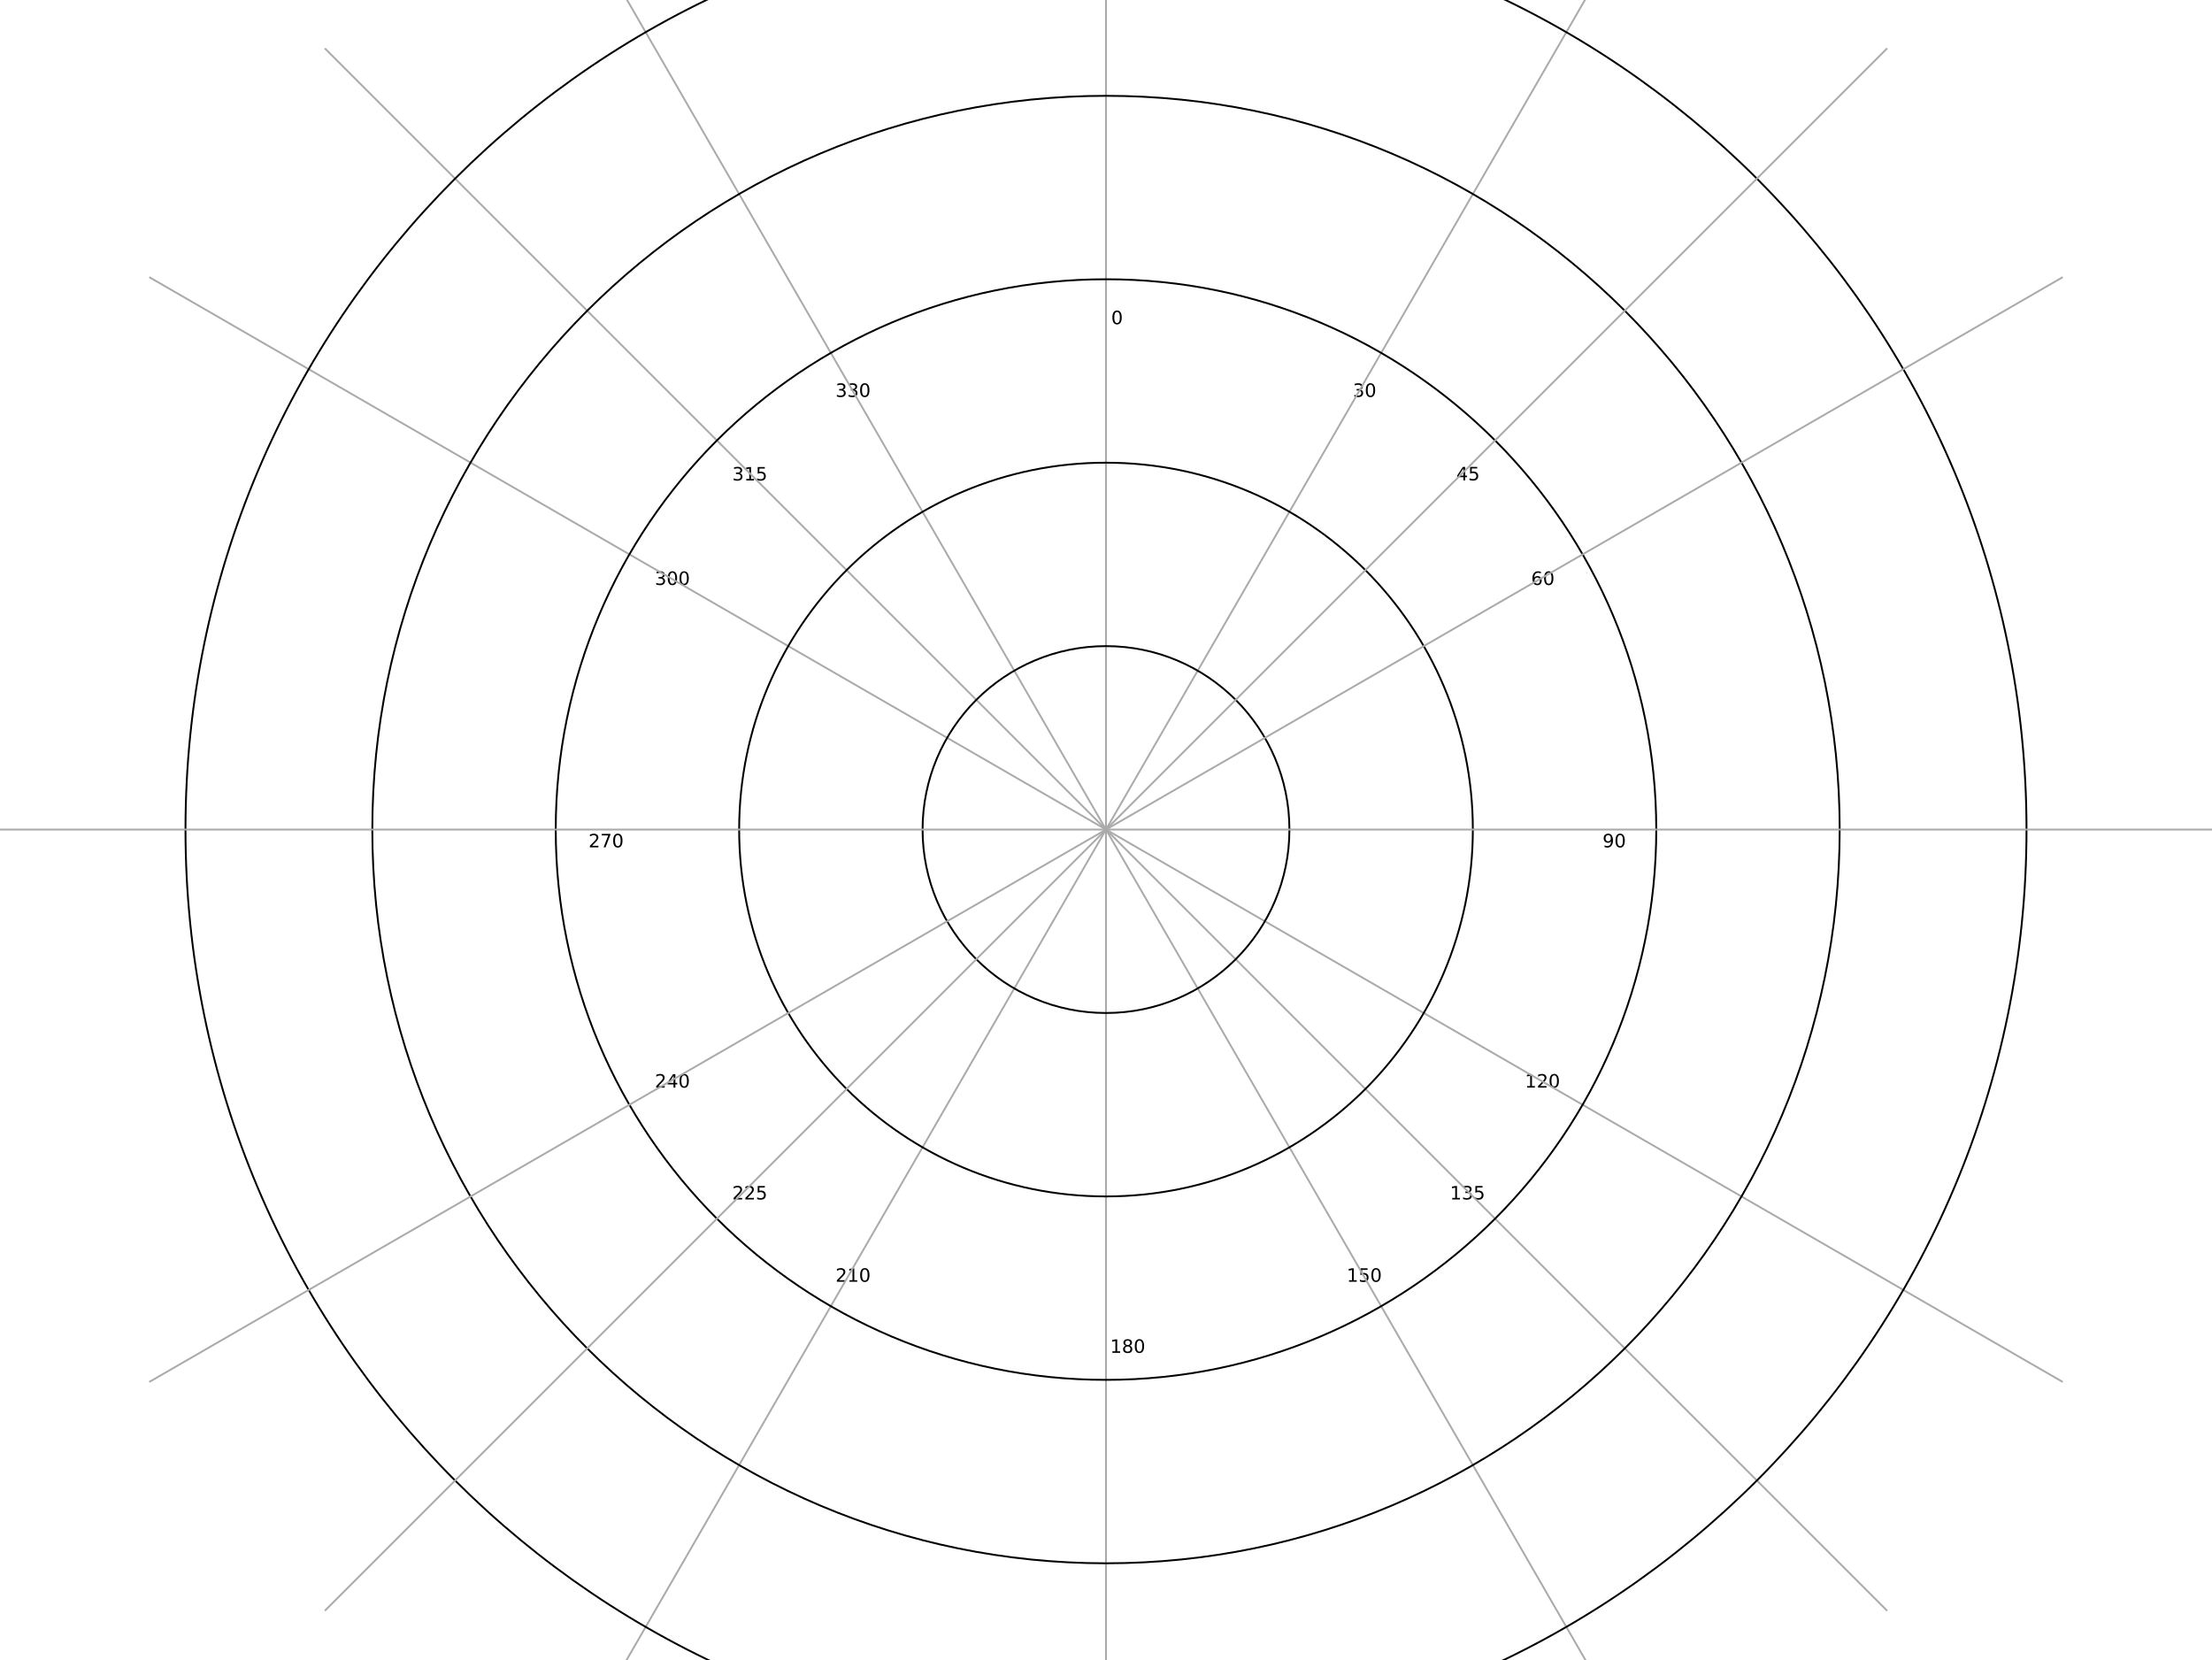
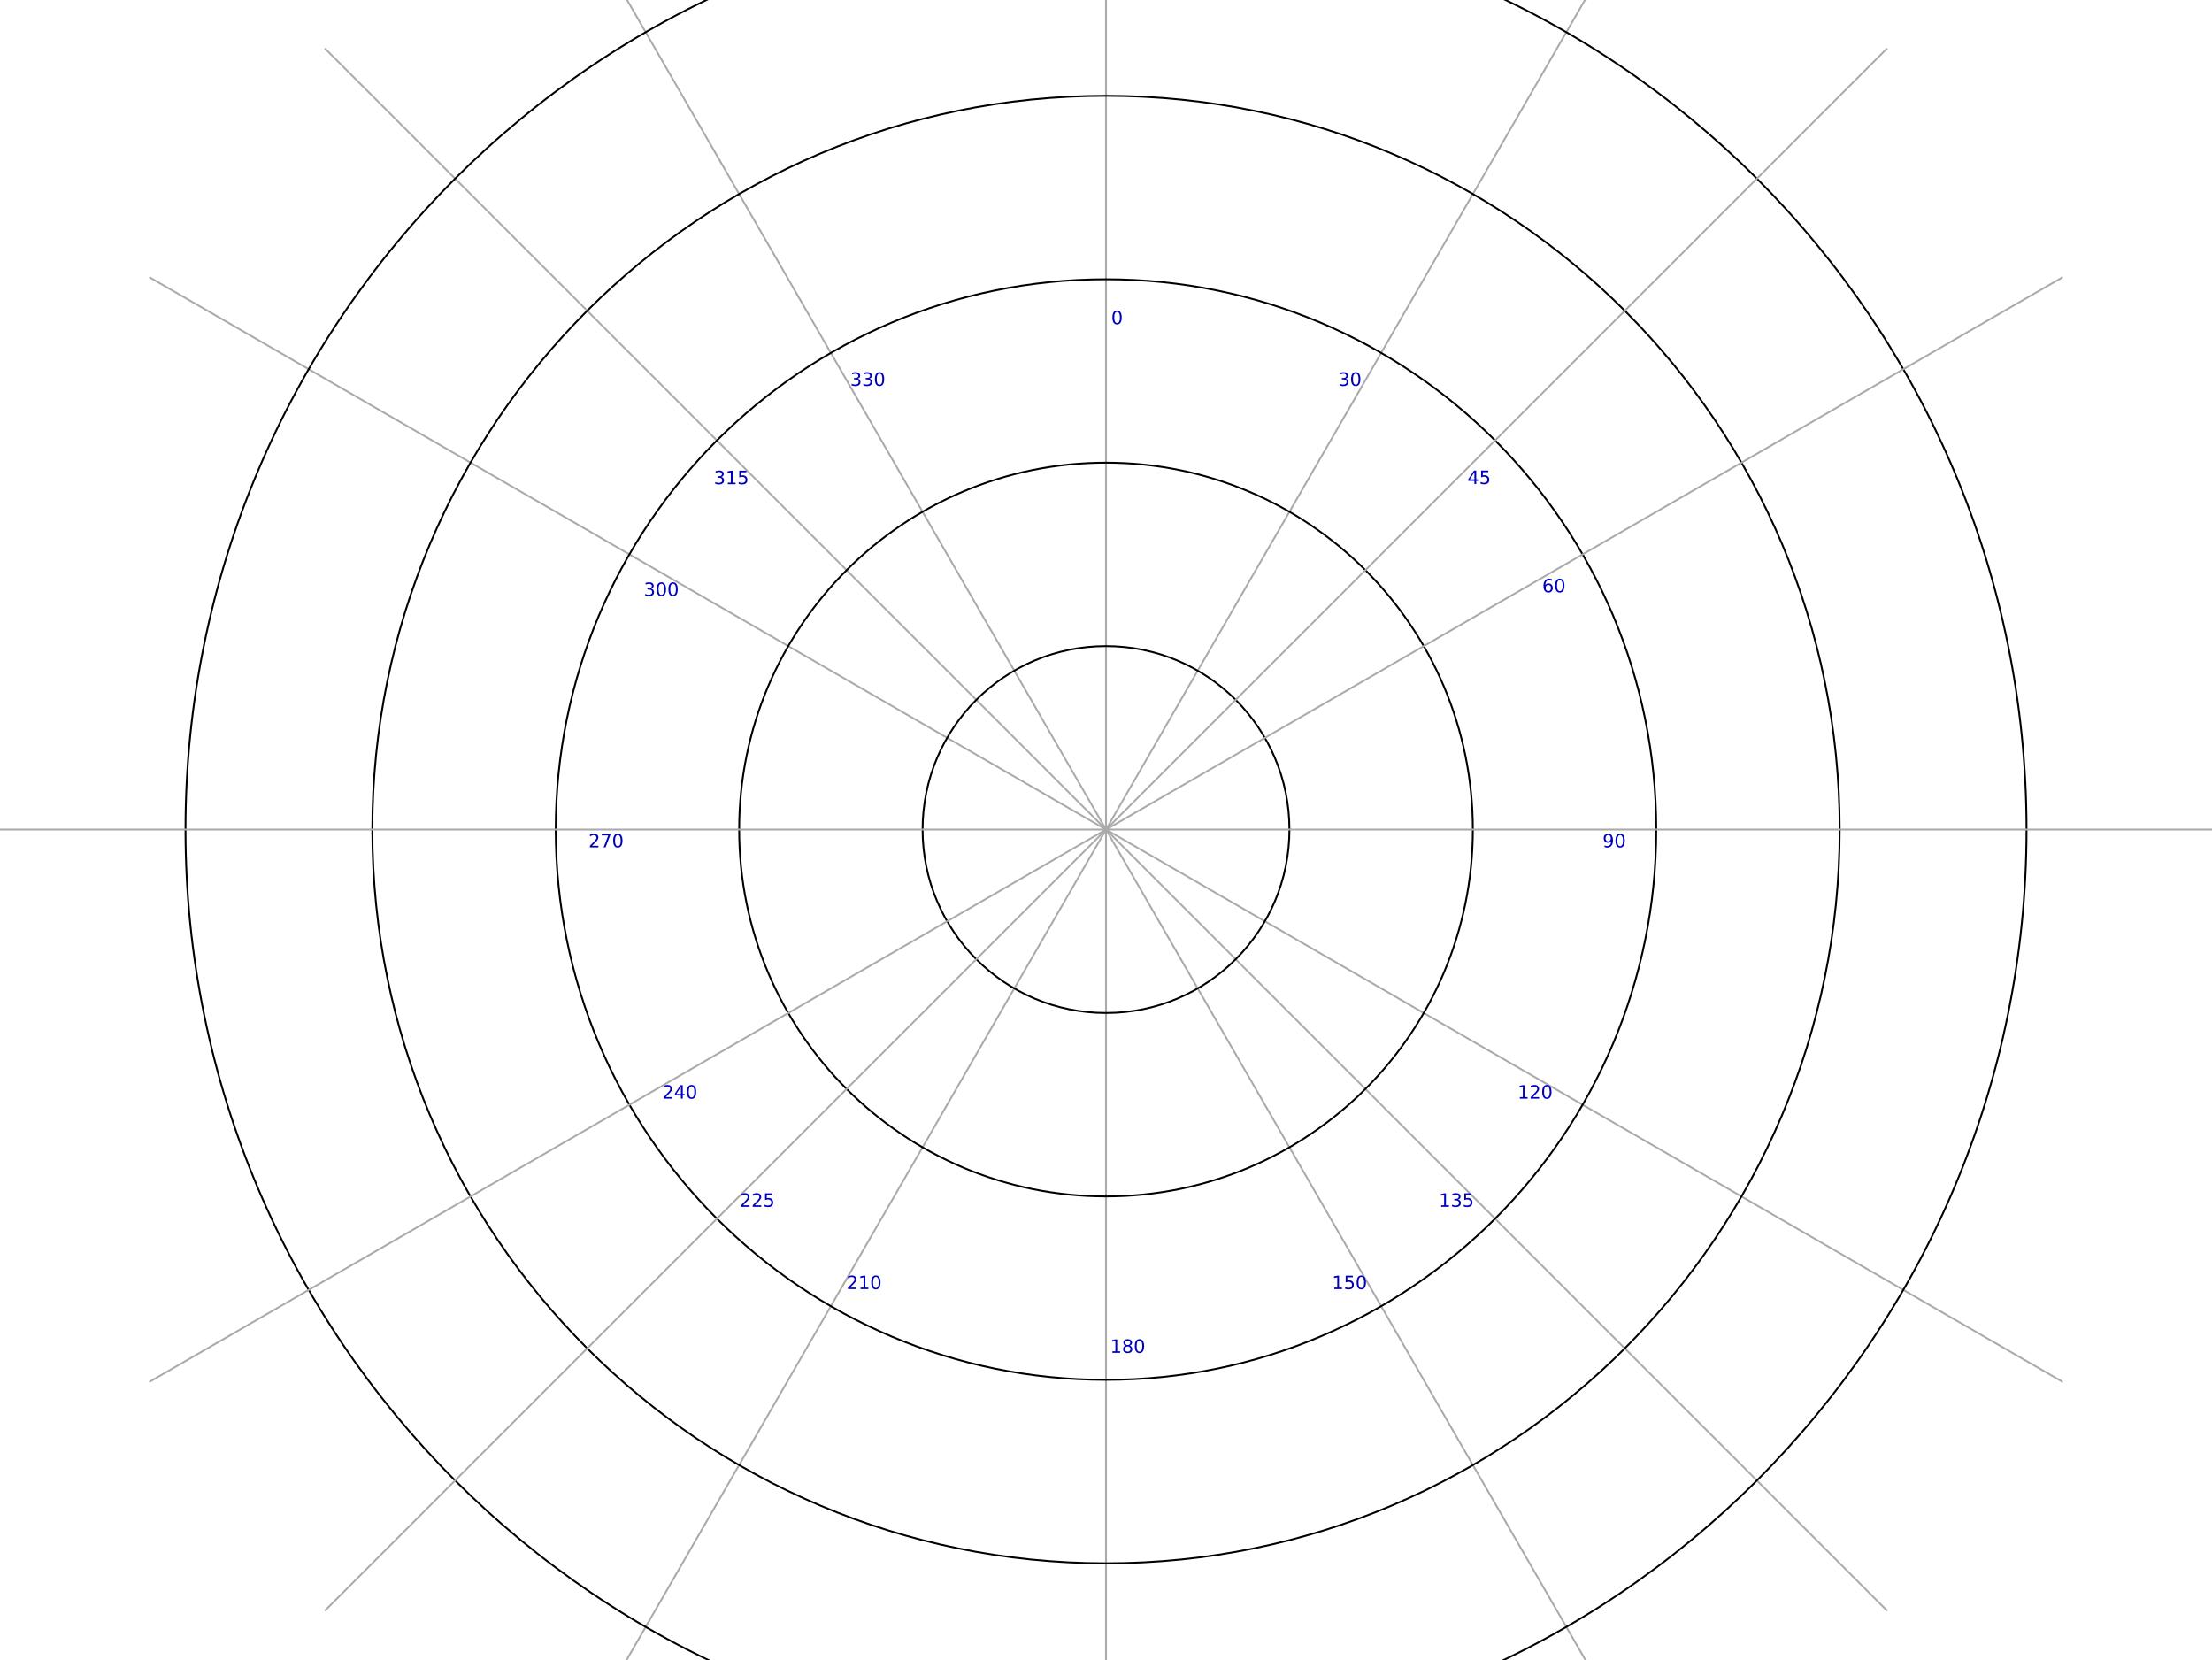
<svg xmlns="http://www.w3.org/2000/svg" version="1.0" width="1200" height="900" id="svg2">
-   <text x="602.821" y="175.858" id="text3003" xml:space="preserve" style="font-size:40px;font-style:normal;font-weight:normal;line-height:125%;fill:#000000;fill-opacity:1;stroke:none;font-family:Bitstream Vera Sans">
-     <tspan x="602.821" y="175.858" id="tspan3005" style="font-size:10px;font-style:normal;font-variant:normal;font-weight:normal;font-stretch:normal;text-align:start;line-height:125%;writing-mode:lr-tb;text-anchor:start;font-family:DejaVu Sans;-inkscape-font-specification:DejaVu Sans">0</tspan>
-   </text>
-   <text x="869.37" y="459.64" id="text3003-4" xml:space="preserve" style="font-size:40px;font-style:normal;font-weight:normal;line-height:125%;fill:#000000;fill-opacity:1;stroke:none;font-family:Bitstream Vera Sans">
-     <tspan x="869.37" y="459.64" id="tspan3005-7" style="font-size:10px;font-style:normal;font-variant:normal;font-weight:normal;font-stretch:normal;text-align:start;line-height:125%;writing-mode:lr-tb;text-anchor:start;font-family:DejaVu Sans;-inkscape-font-specification:DejaVu Sans">90</tspan>
-   </text>
-   <text x="602.234" y="733.858" id="text3003-5" xml:space="preserve" style="font-size:40px;font-style:normal;font-weight:normal;line-height:125%;fill:#000000;fill-opacity:1;stroke:none;font-family:Bitstream Vera Sans">
-     <tspan x="602.234" y="733.858" id="tspan3005-6" style="font-size:10px;font-style:normal;font-variant:normal;font-weight:normal;font-stretch:normal;text-align:start;line-height:125%;writing-mode:lr-tb;text-anchor:start;font-family:DejaVu Sans;-inkscape-font-specification:DejaVu Sans">180</tspan>
-   </text>
-   <text x="319.268" y="459.64" id="text3003-3" xml:space="preserve" style="font-size:40px;font-style:normal;font-weight:normal;line-height:125%;fill:#000000;fill-opacity:1;stroke:none;font-family:Bitstream Vera Sans">
-     <tspan x="319.268" y="459.64" id="tspan3005-74" style="font-size:10px;font-style:normal;font-variant:normal;font-weight:normal;font-stretch:normal;text-align:start;line-height:125%;writing-mode:lr-tb;text-anchor:start;font-family:DejaVu Sans;-inkscape-font-specification:DejaVu Sans">270</tspan>
-   </text>
-   <text x="733.938" y="215.307" id="text3003-52" xml:space="preserve" style="font-size:40px;font-style:normal;font-weight:normal;line-height:125%;fill:#000000;fill-opacity:1;stroke:none;font-family:Bitstream Vera Sans">
-     <tspan x="733.938" y="215.307" id="tspan3005-5" style="font-size:10px;font-style:normal;font-variant:normal;font-weight:normal;font-stretch:normal;text-align:start;line-height:125%;writing-mode:lr-tb;text-anchor:start;font-family:DejaVu Sans;-inkscape-font-specification:DejaVu Sans">30</tspan>
-   </text>
-   <text x="830.637" y="317.307" id="text3003-7" xml:space="preserve" style="font-size:40px;font-style:normal;font-weight:normal;line-height:125%;fill:#000000;fill-opacity:1;stroke:none;font-family:Bitstream Vera Sans">
-     <tspan x="830.637" y="317.307" id="tspan3005-4" style="font-size:10px;font-style:normal;font-variant:normal;font-weight:normal;font-stretch:normal;text-align:start;line-height:125%;writing-mode:lr-tb;text-anchor:start;font-family:DejaVu Sans;-inkscape-font-specification:DejaVu Sans">60</tspan>
-   </text>
-   <text x="790.075" y="260.574" id="text3003-0" xml:space="preserve" style="font-size:40px;font-style:normal;font-weight:normal;line-height:125%;fill:#000000;fill-opacity:1;stroke:none;font-family:Bitstream Vera Sans">
-     <tspan x="790.075" y="260.574" id="tspan3005-78" style="font-size:10px;font-style:normal;font-variant:normal;font-weight:normal;font-stretch:normal;text-align:start;line-height:125%;writing-mode:lr-tb;text-anchor:start;font-family:DejaVu Sans;-inkscape-font-specification:DejaVu Sans">45</tspan>
-   </text>
-   <text x="355.238" y="317.307" id="text3003-52-6" xml:space="preserve" style="font-size:40px;font-style:normal;font-weight:normal;line-height:125%;fill:#000000;fill-opacity:1;stroke:none;font-family:Bitstream Vera Sans">
-     <tspan x="355.238" y="317.307" id="tspan3005-5-8" style="font-size:10px;font-style:normal;font-variant:normal;font-weight:normal;font-stretch:normal;text-align:start;line-height:125%;writing-mode:lr-tb;text-anchor:start;font-family:DejaVu Sans;-inkscape-font-specification:DejaVu Sans">300</tspan>
-   </text>
-   <text x="453.238" y="215.307" id="text3003-7-8" xml:space="preserve" style="font-size:40px;font-style:normal;font-weight:normal;line-height:125%;fill:#000000;fill-opacity:1;stroke:none;font-family:Bitstream Vera Sans">
-     <tspan x="453.238" y="215.307" id="tspan3005-4-4" style="font-size:10px;font-style:normal;font-variant:normal;font-weight:normal;font-stretch:normal;text-align:start;line-height:125%;writing-mode:lr-tb;text-anchor:start;font-family:DejaVu Sans;-inkscape-font-specification:DejaVu Sans">330</tspan>
-   </text>
-   <text x="397.238" y="260.64" id="text3003-0-3" xml:space="preserve" style="font-size:40px;font-style:normal;font-weight:normal;line-height:125%;fill:#000000;fill-opacity:1;stroke:none;font-family:Bitstream Vera Sans">
-     <tspan x="397.238" y="260.64" id="tspan3005-78-1" style="font-size:10px;font-style:normal;font-variant:normal;font-weight:normal;font-stretch:normal;text-align:start;line-height:125%;writing-mode:lr-tb;text-anchor:start;font-family:DejaVu Sans;-inkscape-font-specification:DejaVu Sans">315</tspan>
-   </text>
-   <text x="355.253" y="589.973" id="text3003-52-9" xml:space="preserve" style="font-size:40px;font-style:normal;font-weight:normal;line-height:125%;fill:#000000;fill-opacity:1;stroke:none;font-family:Bitstream Vera Sans">
-     <tspan x="355.253" y="589.973" id="tspan3005-5-2" style="font-size:10px;font-style:normal;font-variant:normal;font-weight:normal;font-stretch:normal;text-align:start;line-height:125%;writing-mode:lr-tb;text-anchor:start;font-family:DejaVu Sans;-inkscape-font-specification:DejaVu Sans">240</tspan>
-   </text>
-   <text x="453.253" y="695.307" id="text3003-7-0" xml:space="preserve" style="font-size:40px;font-style:normal;font-weight:normal;line-height:125%;fill:#000000;fill-opacity:1;stroke:none;font-family:Bitstream Vera Sans">
-     <tspan x="453.253" y="695.307" id="tspan3005-4-6" style="font-size:10px;font-style:normal;font-variant:normal;font-weight:normal;font-stretch:normal;text-align:start;line-height:125%;writing-mode:lr-tb;text-anchor:start;font-family:DejaVu Sans;-inkscape-font-specification:DejaVu Sans">210</tspan>
-   </text>
-   <text x="397.253" y="650.64" id="text3003-0-8" xml:space="preserve" style="font-size:40px;font-style:normal;font-weight:normal;line-height:125%;fill:#000000;fill-opacity:1;stroke:none;font-family:Bitstream Vera Sans">
-     <tspan x="397.253" y="650.64" id="tspan3005-78-9" style="font-size:10px;font-style:normal;font-variant:normal;font-weight:normal;font-stretch:normal;text-align:start;line-height:125%;writing-mode:lr-tb;text-anchor:start;font-family:DejaVu Sans;-inkscape-font-specification:DejaVu Sans">225</tspan>
-   </text>
-   <text x="730.586" y="695.307" id="text3003-52-66" xml:space="preserve" style="font-size:40px;font-style:normal;font-weight:normal;line-height:125%;fill:#000000;fill-opacity:1;stroke:none;font-family:Bitstream Vera Sans">
-     <tspan x="730.586" y="695.307" id="tspan3005-5-4" style="font-size:10px;font-style:normal;font-variant:normal;font-weight:normal;font-stretch:normal;text-align:start;line-height:125%;writing-mode:lr-tb;text-anchor:start;font-family:DejaVu Sans;-inkscape-font-specification:DejaVu Sans">150</tspan>
-   </text>
-   <text x="827.253" y="589.973" id="text3003-7-9" xml:space="preserve" style="font-size:40px;font-style:normal;font-weight:normal;line-height:125%;fill:#000000;fill-opacity:1;stroke:none;font-family:Bitstream Vera Sans">
-     <tspan x="827.253" y="589.973" id="tspan3005-4-5" style="font-size:10px;font-style:normal;font-variant:normal;font-weight:normal;font-stretch:normal;text-align:start;line-height:125%;writing-mode:lr-tb;text-anchor:start;font-family:DejaVu Sans;-inkscape-font-specification:DejaVu Sans">120</tspan>
-   </text>
-   <text x="786.586" y="650.64" id="text3003-0-0" xml:space="preserve" style="font-size:40px;font-style:normal;font-weight:normal;line-height:125%;fill:#000000;fill-opacity:1;stroke:none;font-family:Bitstream Vera Sans">
-     <tspan x="786.586" y="650.64" id="tspan3005-78-4" style="font-size:10px;font-style:normal;font-variant:normal;font-weight:normal;font-stretch:normal;text-align:start;line-height:125%;writing-mode:lr-tb;text-anchor:start;font-family:DejaVu Sans;-inkscape-font-specification:DejaVu Sans">135</tspan>
-   </text>
  <defs id="defs4" />
  <path d="M 899.667,-69.039 300.333,969.039" id="path3403" style="fill:none;stroke:#aaaaaa;stroke-width:1;stroke-miterlimit:4;stroke-opacity:1;stroke-dasharray:none" />
  <path d="m 600,-149.334 0,1198.668" id="path69" style="fill:none;stroke:#aaaaaa;stroke-width:1;stroke-miterlimit:4;stroke-opacity:1;stroke-dasharray:none" />
  <path d="M 300.333,-69.039 899.667,969.039" id="path3397" style="fill:none;stroke:#aaaaaa;stroke-width:1;stroke-miterlimit:4;stroke-opacity:1;stroke-dasharray:none" />
  <path d="m 176.207,26.207 847.586,847.586" id="path3405" style="fill:none;stroke:#aaaaaa;stroke-width:1;stroke-miterlimit:4;stroke-opacity:1;stroke-dasharray:none" />
  <path d="M 80.961,150.333 1119.039,749.667" id="path3399" style="fill:none;stroke:#aaaaaa;stroke-width:1;stroke-miterlimit:4;stroke-opacity:1;stroke-dasharray:none" />
  <path d="m 881.149,435.727 c 0,194.539 -157.223,352.244 -351.167,352.244 -193.944,0 -351.167,-157.705 -351.167,-352.244 0,-194.539 157.223,-352.244 351.167,-352.244 193.944,0 351.167,157.705 351.167,352.244 l 0,0 z" transform="matrix(1.13342,0,0,1.129954,-0.6921025,-42.35137)" id="path2537" style="fill:none;stroke:#000000;stroke-width:0.884;stroke-linecap:square;stroke-linejoin:miter;stroke-miterlimit:4;stroke-opacity:1;stroke-dasharray:none" />
  <path d="m 881.149,435.727 c 0,194.539 -157.223,352.244 -351.167,352.244 -193.944,0 -351.167,-157.705 -351.167,-352.244 0,-194.539 157.223,-352.244 351.167,-352.244 193.944,0 351.167,157.705 351.167,352.244 l 0,0 z" transform="matrix(0.8500647,0,0,0.8474652,149.481,80.73644)" id="path3311" style="fill:none;stroke:#000000;stroke-width:1.178;stroke-linecap:square;stroke-linejoin:miter;stroke-miterlimit:4;stroke-opacity:1;stroke-dasharray:none" />
  <path d="m 881.149,435.727 c 0,194.539 -157.223,352.244 -351.167,352.244 -193.944,0 -351.167,-157.705 -351.167,-352.244 0,-194.539 157.223,-352.244 351.167,-352.244 193.944,0 351.167,157.705 351.167,352.244 l 0,0 z" transform="matrix(0.5667098,0,0,0.5649768,299.654,203.8243)" id="path3313" style="fill:none;stroke:#000000;stroke-width:1.767;stroke-linecap:square;stroke-linejoin:miter;stroke-miterlimit:4;stroke-opacity:1;stroke-dasharray:none" />
  <path d="m 881.149,435.727 c 0,194.539 -157.223,352.244 -351.167,352.244 -193.944,0 -351.167,-157.705 -351.167,-352.244 0,-194.539 157.223,-352.244 351.167,-352.244 193.944,0 351.167,157.705 351.167,352.244 l 0,0 z" transform="matrix(0.2833549,0,0,0.2824884,449.827,326.9121)" id="path3315" style="fill:none;stroke:#000000;stroke-width:3.535;stroke-linecap:square;stroke-linejoin:miter;stroke-miterlimit:4;stroke-opacity:1;stroke-dasharray:none" />
  <path d="m 881.149,435.727 c 0,194.539 -157.223,352.244 -351.167,352.244 -193.944,0 -351.167,-157.705 -351.167,-352.244 0,-194.539 157.223,-352.244 351.167,-352.244 193.944,0 351.167,157.705 351.167,352.244 l 0,0 z" transform="matrix(1.422038,0,0,1.417689,-153.6545,-167.7255)" id="path3395" style="fill:none;stroke:#000000;stroke-width:0.704;stroke-linecap:square;stroke-linejoin:miter;stroke-miterlimit:4;stroke-opacity:1;stroke-dasharray:none" />
  <path d="m 0,450 1200,0" id="path49" style="fill:none;stroke:#aaaaaa;stroke-width:1px;stroke-opacity:1" />
  <path d="M 80.961,749.667 1119.039,150.333" id="path3401" style="fill:none;stroke:#aaaaaa;stroke-width:1;stroke-miterlimit:4;stroke-opacity:1;stroke-dasharray:none" />
  <path d="M 1023.793,26.207 176.207,873.793" id="path3407" style="fill:none;stroke:#aaaaaa;stroke-width:1;stroke-miterlimit:4;stroke-opacity:1;stroke-dasharray:none" />
+   <text x="602.821" y="175.858" id="text3003" xml:space="preserve" style="font-size:40px;font-style:normal;font-weight:normal;line-height:125%;fill:#0000c0;fill-opacity:1;stroke:none;font-family:DejaVu Sans">
+     <tspan x="602.821" y="175.858" id="tspan3005" style="font-size:10px;font-style:normal;font-variant:normal;font-weight:normal;font-stretch:normal;text-align:start;line-height:125%;writing-mode:lr-tb;text-anchor:start;font-family:DejaVu Sans;-inkscape-font-specification:DejaVu Sans">0</tspan>
+   </text>
+   <text x="869.37" y="459.64" id="text3003-4" xml:space="preserve" style="font-size:40px;font-style:normal;font-weight:normal;line-height:125%;fill:#0000c0;fill-opacity:1;stroke:none;font-family:DejaVu Sans">
+     <tspan x="869.37" y="459.64" id="tspan3005-7" style="font-size:10px;font-style:normal;font-variant:normal;font-weight:normal;font-stretch:normal;text-align:start;line-height:125%;writing-mode:lr-tb;text-anchor:start;font-family:DejaVu Sans;-inkscape-font-specification:DejaVu Sans">90</tspan>
+   </text>
+   <text x="602.234" y="733.858" id="text3003-5" xml:space="preserve" style="font-size:40px;font-style:normal;font-weight:normal;line-height:125%;fill:#0000c0;fill-opacity:1;stroke:none;font-family:DejaVu Sans">
+     <tspan x="602.234" y="733.858" id="tspan3005-6" style="font-size:10px;font-style:normal;font-variant:normal;font-weight:normal;font-stretch:normal;text-align:start;line-height:125%;writing-mode:lr-tb;text-anchor:start;font-family:DejaVu Sans;-inkscape-font-specification:DejaVu Sans">180</tspan>
+   </text>
+   <text x="319.268" y="459.64" id="text3003-3" xml:space="preserve" style="font-size:40px;font-style:normal;font-weight:normal;line-height:125%;fill:#0000c0;fill-opacity:1;stroke:none;font-family:DejaVu Sans">
+     <tspan x="319.268" y="459.64" id="tspan3005-74" style="font-size:10px;font-style:normal;font-variant:normal;font-weight:normal;font-stretch:normal;text-align:start;line-height:125%;writing-mode:lr-tb;text-anchor:start;font-family:DejaVu Sans;-inkscape-font-specification:DejaVu Sans">270</tspan>
+   </text>
+   <text x="725.938" y="209.307" id="text3003-52" xml:space="preserve" style="font-size:40px;font-style:normal;font-weight:normal;line-height:125%;fill:#0000c0;fill-opacity:1;stroke:none;font-family:DejaVu Sans">
+     <tspan x="725.938" y="209.307" id="tspan3005-5" style="font-size:10px;font-style:normal;font-variant:normal;font-weight:normal;font-stretch:normal;text-align:start;line-height:125%;writing-mode:lr-tb;text-anchor:start;font-family:DejaVu Sans;-inkscape-font-specification:DejaVu Sans">30</tspan>
+   </text>
+   <text x="836.637" y="321.307" id="text3003-7" xml:space="preserve" style="font-size:40px;font-style:normal;font-weight:normal;line-height:125%;fill:#0000c0;fill-opacity:1;stroke:none;font-family:DejaVu Sans">
+     <tspan x="836.637" y="321.307" id="tspan3005-4" style="font-size:10px;font-style:normal;font-variant:normal;font-weight:normal;font-stretch:normal;text-align:start;line-height:125%;writing-mode:lr-tb;text-anchor:start;font-family:DejaVu Sans;-inkscape-font-specification:DejaVu Sans">60</tspan>
+   </text>
+   <text x="796.075" y="262.574" id="text3003-0" xml:space="preserve" style="font-size:40px;font-style:normal;font-weight:normal;line-height:125%;fill:#0000c0;fill-opacity:1;stroke:none;font-family:DejaVu Sans">
+     <tspan x="796.075" y="262.574" id="tspan3005-78" style="font-size:10px;font-style:normal;font-variant:normal;font-weight:normal;font-stretch:normal;text-align:start;line-height:125%;writing-mode:lr-tb;text-anchor:start;font-family:DejaVu Sans;-inkscape-font-specification:DejaVu Sans">45</tspan>
+   </text>
+   <text x="349.238" y="323.307" id="text3003-52-6" xml:space="preserve" style="font-size:40px;font-style:normal;font-weight:normal;line-height:125%;fill:#0000c0;fill-opacity:1;stroke:none;font-family:DejaVu Sans">
+     <tspan x="349.238" y="323.307" id="tspan3005-5-8" style="font-size:10px;font-style:normal;font-variant:normal;font-weight:normal;font-stretch:normal;text-align:start;line-height:125%;writing-mode:lr-tb;text-anchor:start;font-family:DejaVu Sans;-inkscape-font-specification:DejaVu Sans">300</tspan>
+   </text>
+   <text x="461.238" y="209.307" id="text3003-7-8" xml:space="preserve" style="font-size:40px;font-style:normal;font-weight:normal;line-height:125%;fill:#0000c0;fill-opacity:1;stroke:none;font-family:DejaVu Sans">
+     <tspan x="461.238" y="209.307" id="tspan3005-4-4" style="font-size:10px;font-style:normal;font-variant:normal;font-weight:normal;font-stretch:normal;text-align:start;line-height:125%;writing-mode:lr-tb;text-anchor:start;font-family:DejaVu Sans;-inkscape-font-specification:DejaVu Sans">330</tspan>
+   </text>
+   <text x="387.238" y="262.64" id="text3003-0-3" xml:space="preserve" style="font-size:40px;font-style:normal;font-weight:normal;line-height:125%;fill:#0000c0;fill-opacity:1;stroke:none;font-family:DejaVu Sans">
+     <tspan x="387.238" y="262.64" id="tspan3005-78-1" style="font-size:10px;font-style:normal;font-variant:normal;font-weight:normal;font-stretch:normal;text-align:start;line-height:125%;writing-mode:lr-tb;text-anchor:start;font-family:DejaVu Sans;-inkscape-font-specification:DejaVu Sans">315</tspan>
+   </text>
+   <text x="359.253" y="595.973" id="text3003-52-9" xml:space="preserve" style="font-size:40px;font-style:normal;font-weight:normal;line-height:125%;fill:#0000c0;fill-opacity:1;stroke:none;font-family:DejaVu Sans">
+     <tspan x="359.253" y="595.973" id="tspan3005-5-2" style="font-size:10px;font-style:normal;font-variant:normal;font-weight:normal;font-stretch:normal;text-align:start;line-height:125%;writing-mode:lr-tb;text-anchor:start;font-family:DejaVu Sans;-inkscape-font-specification:DejaVu Sans">240</tspan>
+   </text>
+   <text x="459.253" y="699.307" id="text3003-7-0" xml:space="preserve" style="font-size:40px;font-style:normal;font-weight:normal;line-height:125%;fill:#0000c0;fill-opacity:1;stroke:none;font-family:DejaVu Sans">
+     <tspan x="459.253" y="699.307" id="tspan3005-4-6" style="font-size:10px;font-style:normal;font-variant:normal;font-weight:normal;font-stretch:normal;text-align:start;line-height:125%;writing-mode:lr-tb;text-anchor:start;font-family:DejaVu Sans;-inkscape-font-specification:DejaVu Sans">210</tspan>
+   </text>
+   <text x="401.253" y="654.64" id="text3003-0-8" xml:space="preserve" style="font-size:40px;font-style:normal;font-weight:normal;line-height:125%;fill:#0000c0;fill-opacity:1;stroke:none;font-family:DejaVu Sans">
+     <tspan x="401.253" y="654.64" id="tspan3005-78-9" style="font-size:10px;font-style:normal;font-variant:normal;font-weight:normal;font-stretch:normal;text-align:start;line-height:125%;writing-mode:lr-tb;text-anchor:start;font-family:DejaVu Sans;-inkscape-font-specification:DejaVu Sans">225</tspan>
+   </text>
+   <text x="722.586" y="699.307" id="text3003-52-66" xml:space="preserve" style="font-size:40px;font-style:normal;font-weight:normal;line-height:125%;fill:#0000c0;fill-opacity:1;stroke:none;font-family:DejaVu Sans">
+     <tspan x="722.586" y="699.307" id="tspan3005-5-4" style="font-size:10px;font-style:normal;font-variant:normal;font-weight:normal;font-stretch:normal;text-align:start;line-height:125%;writing-mode:lr-tb;text-anchor:start;font-family:DejaVu Sans;-inkscape-font-specification:DejaVu Sans">150</tspan>
+   </text>
+   <text x="823.253" y="595.973" id="text3003-7-9" xml:space="preserve" style="font-size:40px;font-style:normal;font-weight:normal;line-height:125%;fill:#0000c0;fill-opacity:1;stroke:none;font-family:DejaVu Sans">
+     <tspan x="823.253" y="595.973" id="tspan3005-4-5" style="font-size:10px;font-style:normal;font-variant:normal;font-weight:normal;font-stretch:normal;text-align:start;line-height:125%;writing-mode:lr-tb;text-anchor:start;font-family:DejaVu Sans;-inkscape-font-specification:DejaVu Sans">120</tspan>
+   </text>
+   <text x="780.586" y="654.64" id="text3003-0-0" xml:space="preserve" style="font-size:40px;font-style:normal;font-weight:normal;line-height:125%;fill:#0000c0;fill-opacity:1;stroke:none;font-family:DejaVu Sans">
+     <tspan x="780.586" y="654.64" id="tspan3005-78-4" style="font-size:10px;font-style:normal;font-variant:normal;font-weight:normal;font-stretch:normal;text-align:start;line-height:125%;writing-mode:lr-tb;text-anchor:start;font-family:DejaVu Sans;-inkscape-font-specification:DejaVu Sans">135</tspan>
+   </text>
</svg>
